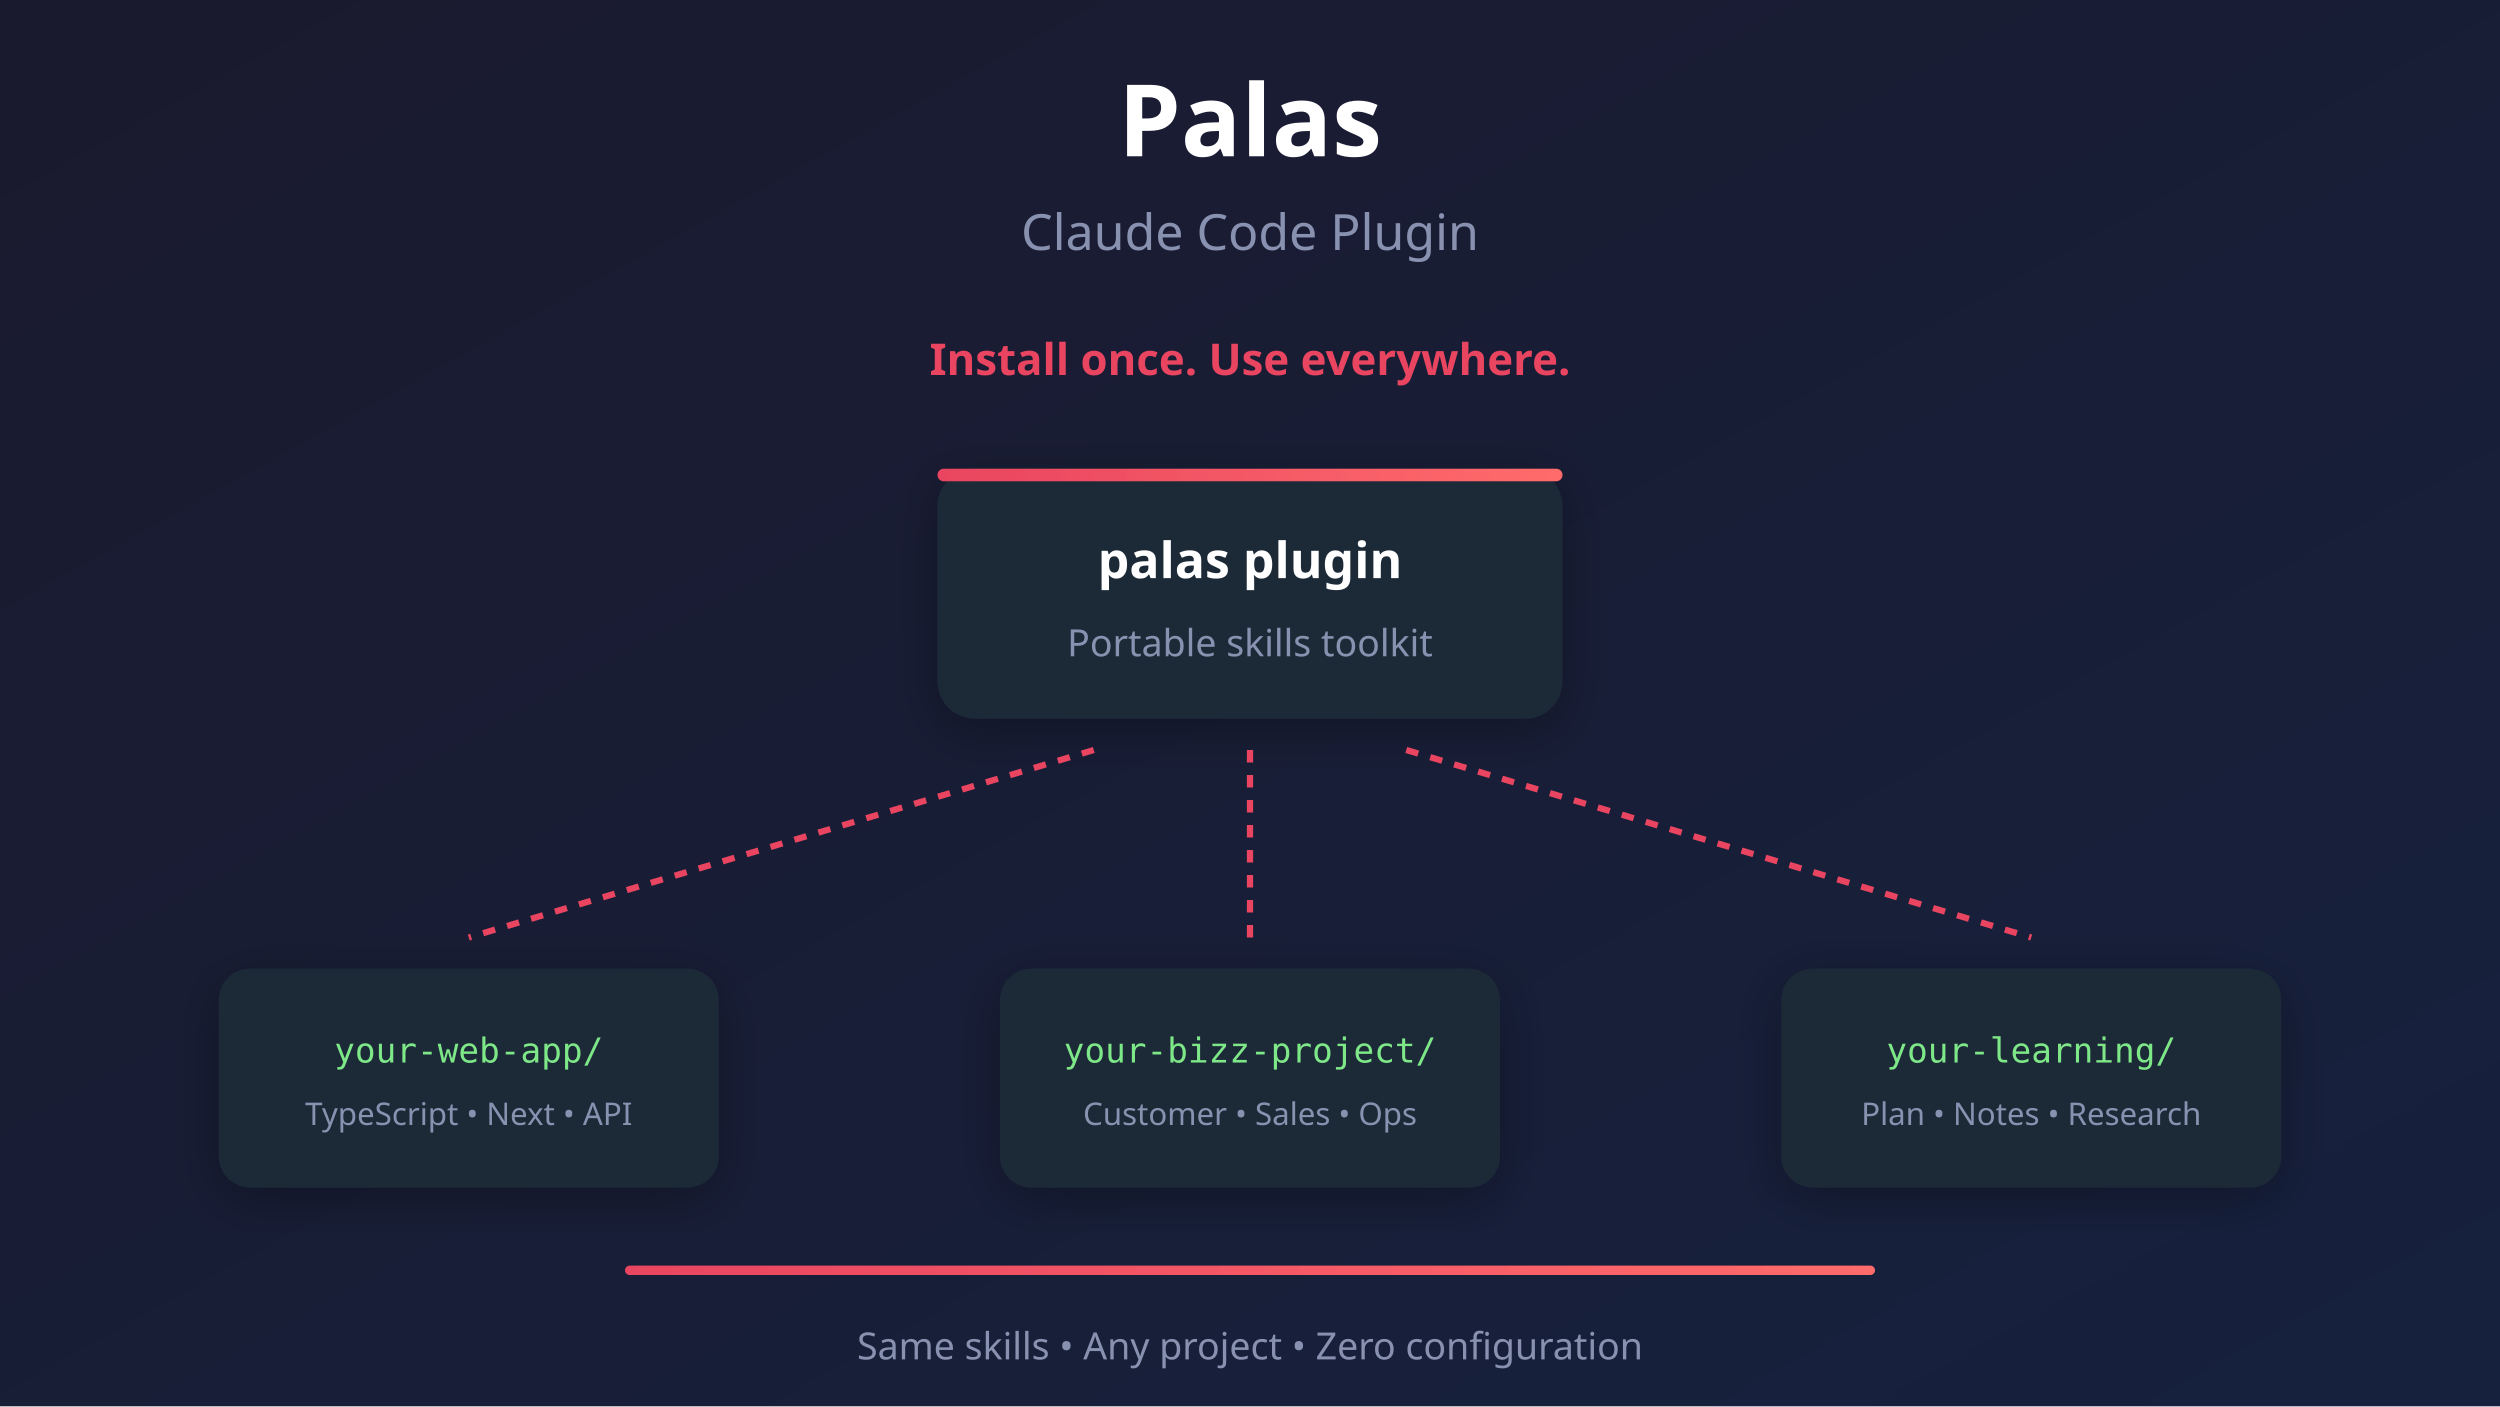
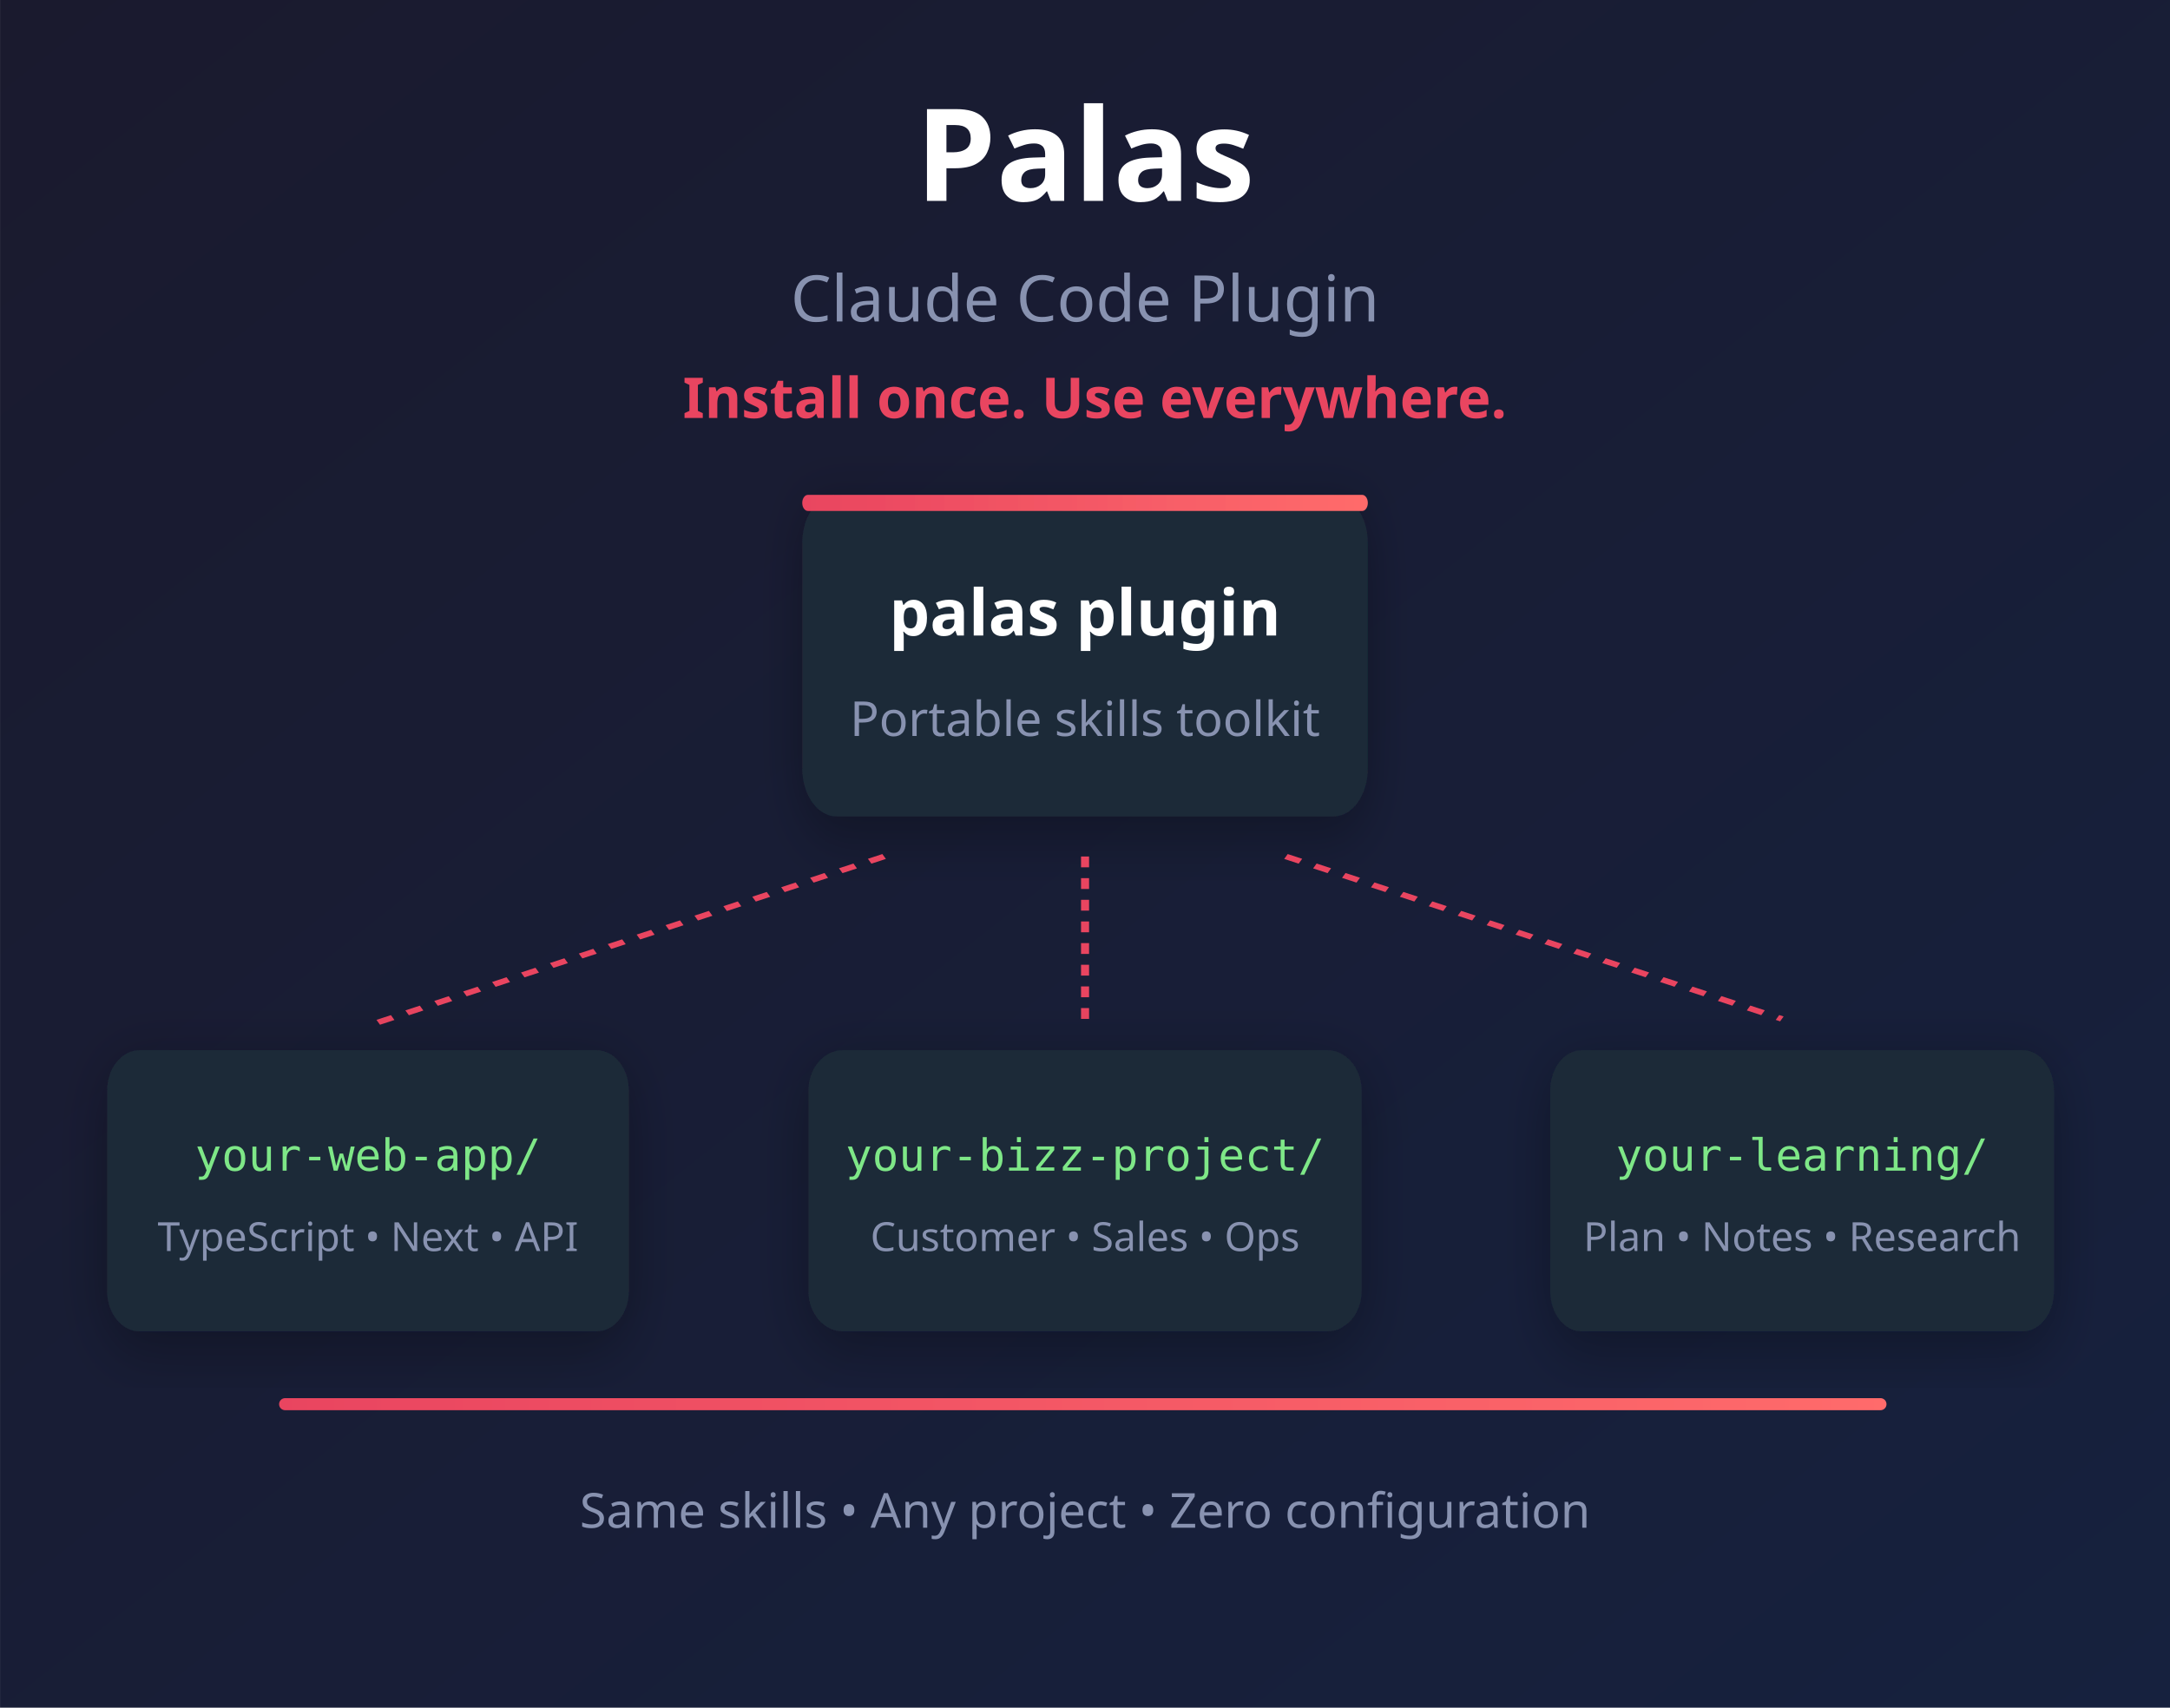
- <svg xmlns="http://www.w3.org/2000/svg" viewBox="0 0 800 450">
+ <svg xmlns="http://www.w3.org/2000/svg" viewBox="0 0 540 425">
  <defs>
    <linearGradient id="bg" x1="0%" y1="0%" x2="100%" y2="100%">
      <stop offset="0" style="stop-color:#1a1a2e" />
      <stop offset="1" style="stop-color:#16213e" />
    </linearGradient>
    <linearGradient id="accent" x1="0%" y1="0%" x2="100%" y2="0%">
      <stop offset="0" style="stop-color:#e94560" />
      <stop offset="1" style="stop-color:#ff6b6b" />
    </linearGradient>
-     <linearGradient id="glow" x1="0%" y1="0%" x2="0%" y2="100%">
-       <stop offset="0" style="stop-color:#e94560;stop-opacity:0.3" />
-       <stop offset="1" style="stop-color:#e94560;stop-opacity:0" />
-     </linearGradient>
    <filter id="shadow" x="-20%" y="-20%" width="140%" height="140%">
      <feDropShadow dx="0" dy="4" stdDeviation="8" flood-opacity="0.3" />
    </filter>
  </defs>
-   <rect width="800" height="450" fill="url(#bg)" />
-   <text x="400" y="50" text-anchor="middle" fill="#ffffff" font-family="system-ui, sans-serif" font-size="32" font-weight="bold">Palas</text>
-   <text x="400" y="80" text-anchor="middle" fill="#8892b0" font-family="system-ui, sans-serif" font-size="16">Claude Code Plugin</text>
-   <text x="400" y="120" text-anchor="middle" fill="#e94560" font-family="system-ui, sans-serif" font-size="14" font-weight="bold">Install once. Use everywhere.</text>
-   <g filter="url(#shadow)">
-     <rect x="300" y="150" width="200" height="80" rx="12" fill="#1f2937" />
-     <rect x="300" y="150" width="200" height="4" rx="2" fill="url(#accent)" />
+   <rect width="540" height="425" fill="url(#bg)" style="" x="0.01" />
+   <text x="270.01" y="50" text-anchor="middle" fill="#ffffff" font-family="system-ui, sans-serif" font-size="32" font-weight="bold" style="white-space: pre; font-size: 32px;">Palas</text>
+   <text x="270.01" y="80" text-anchor="middle" fill="#8892b0" font-family="system-ui, sans-serif" font-size="16" style="white-space: pre; font-size: 16px;">Claude Code Plugin</text>
+   <text x="272.43" y="104.029" text-anchor="middle" fill="#e94560" font-family="system-ui, sans-serif" font-size="14" font-weight="bold" style="white-space: pre; font-size: 14px;">Install once. Use everywhere.</text>
+   <g transform="matrix(1, 0, 0, 1, -129.9894, 0)">
+     <g filter="url(#shadow)" transform="matrix(0.703681, 0, 0, 1, 118.5277, -26.83649)" style="">
+       <rect x="300" y="150" width="200" height="80" rx="12" fill="#1f2937" />
+       <rect x="300" y="150" width="200" height="4" rx="2" fill="url(#accent)" />
+     </g>
+     <text x="400" y="158.164" text-anchor="middle" fill="#ffffff" font-family="system-ui, sans-serif" font-size="16" font-weight="bold" style="white-space: pre; font-size: 16px;">palas plugin</text>
+     <text x="400" y="183.164" text-anchor="middle" fill="#8892b0" font-family="system-ui, sans-serif" font-size="12" style="white-space: pre; font-size: 12px;">Portable skills toolkit</text>
+     <g style="" transform="matrix(1, 0, 0, 0.673665, 0, 69.56281)">
+       <path d="M 350 213.164 L 223.241 274.841" stroke="#e94560" stroke-width="2" fill="none" stroke-dasharray="4,4" />
+       <path d="M 400.001 213.164 L 400.001 273.164" stroke="#e94560" stroke-width="2" fill="none" stroke-dasharray="4,4" style="" />
+       <path d="M 450 213.164 L 573.404 273.164" stroke="#e94560" stroke-width="2" fill="none" stroke-dasharray="4,4" />
+     </g>
+     <g filter="url(#shadow)" transform="matrix(0.811306, 0, 0, 1, 99.86799, -48.64109)" style="">
+       <rect x="70" y="310" width="160" height="70" rx="10" fill="#1f2937" />
+     </g>
+     <text x="221.564" y="291.359" text-anchor="middle" fill="#7ee787" font-family="monospace" font-size="11" style="white-space: pre; font-size: 11px;">your-web-app/</text>
+     <text x="221.564" y="311.359" text-anchor="middle" fill="#8892b0" font-family="system-ui, sans-serif" font-size="10" style="white-space: pre; font-size: 10px;">TypeScript • Next • API</text>
+     <g filter="url(#shadow)" transform="matrix(0.860227, 0, 0, 1, 55.90932, -48.64109)" style="">
+       <rect x="320" y="310" width="160" height="70" rx="10" fill="#1f2937" />
+     </g>
+     <text x="400" y="291.359" text-anchor="middle" fill="#7ee787" font-family="monospace" font-size="11" style="white-space: pre; font-size: 11px;">your-bizz-project/</text>
+     <text x="400" y="311.359" text-anchor="middle" fill="#8892b0" font-family="system-ui, sans-serif" font-size="10" style="white-space: pre; font-size: 10px;">Customer • Sales • Ops</text>
+     <g filter="url(#shadow)" transform="matrix(0.783351, 0, 0, 1, 69.25759, -48.64109)" style="">
+       <rect x="570" y="310" width="160" height="70" rx="10" fill="#1f2937" />
+     </g>
+     <text x="578.436" y="291.359" text-anchor="middle" fill="#7ee787" font-family="monospace" font-size="11" style="white-space: pre; font-size: 11px;">your-learning/</text>
+     <text x="578.436" y="311.359" text-anchor="middle" fill="#8892b0" font-family="system-ui, sans-serif" font-size="10" style="white-space: pre; font-size: 10px;">Plan • Notes • Research</text>
+     <rect x="199.441" y="347.973" width="400" height="3" rx="1.5" fill="url(#accent)" />
+     <text x="400" y="380.209" text-anchor="middle" fill="#8892b0" font-family="system-ui, sans-serif" font-size="12" style="white-space: pre; font-size: 12px;">Same skills • Any project • Zero configuration</text>
  </g>
-   <text x="400" y="185" text-anchor="middle" fill="#ffffff" font-family="system-ui, sans-serif" font-size="16" font-weight="bold">palas plugin</text>
-   <text x="400" y="210" text-anchor="middle" fill="#8892b0" font-family="system-ui, sans-serif" font-size="12">Portable skills toolkit</text>
-   <path d="M 350 240 L 150 300" stroke="#e94560" stroke-width="2" fill="none" stroke-dasharray="4,4" />
-   <path d="M 400 240 L 400 300" stroke="#e94560" stroke-width="2" fill="none" stroke-dasharray="4,4" />
-   <path d="M 450 240 L 650 300" stroke="#e94560" stroke-width="2" fill="none" stroke-dasharray="4,4" />
-   <g filter="url(#shadow)">
-     <rect x="70" y="310" width="160" height="70" rx="10" fill="#1f2937" />
-   </g>
-   <text x="150" y="340" text-anchor="middle" fill="#7ee787" font-family="monospace" font-size="11">your-web-app/</text>
-   <text x="150" y="360" text-anchor="middle" fill="#8892b0" font-family="system-ui, sans-serif" font-size="10">TypeScript • Next • API</text>
-   <g filter="url(#shadow)">
-     <rect x="320" y="310" width="160" height="70" rx="10" fill="#1f2937" />
-   </g>
-   <text x="400" y="340" text-anchor="middle" fill="#7ee787" font-family="monospace" font-size="11">your-bizz-project/</text>
-   <text x="400" y="360" text-anchor="middle" fill="#8892b0" font-family="system-ui, sans-serif" font-size="10">Customer • Sales • Ops</text>
-   <g filter="url(#shadow)">
-     <rect x="570" y="310" width="160" height="70" rx="10" fill="#1f2937" />
-   </g>
-   <text x="650" y="340" text-anchor="middle" fill="#7ee787" font-family="monospace" font-size="11">your-learning/</text>
-   <text x="650" y="360" text-anchor="middle" fill="#8892b0" font-family="system-ui, sans-serif" font-size="10">Plan • Notes • Research</text>
-   <rect x="200" y="405" width="400" height="3" rx="1.5" fill="url(#accent)" />
-   <text x="400" y="435" text-anchor="middle" fill="#8892b0" font-family="system-ui, sans-serif" font-size="12">Same skills • Any project • Zero configuration</text>
</svg>
